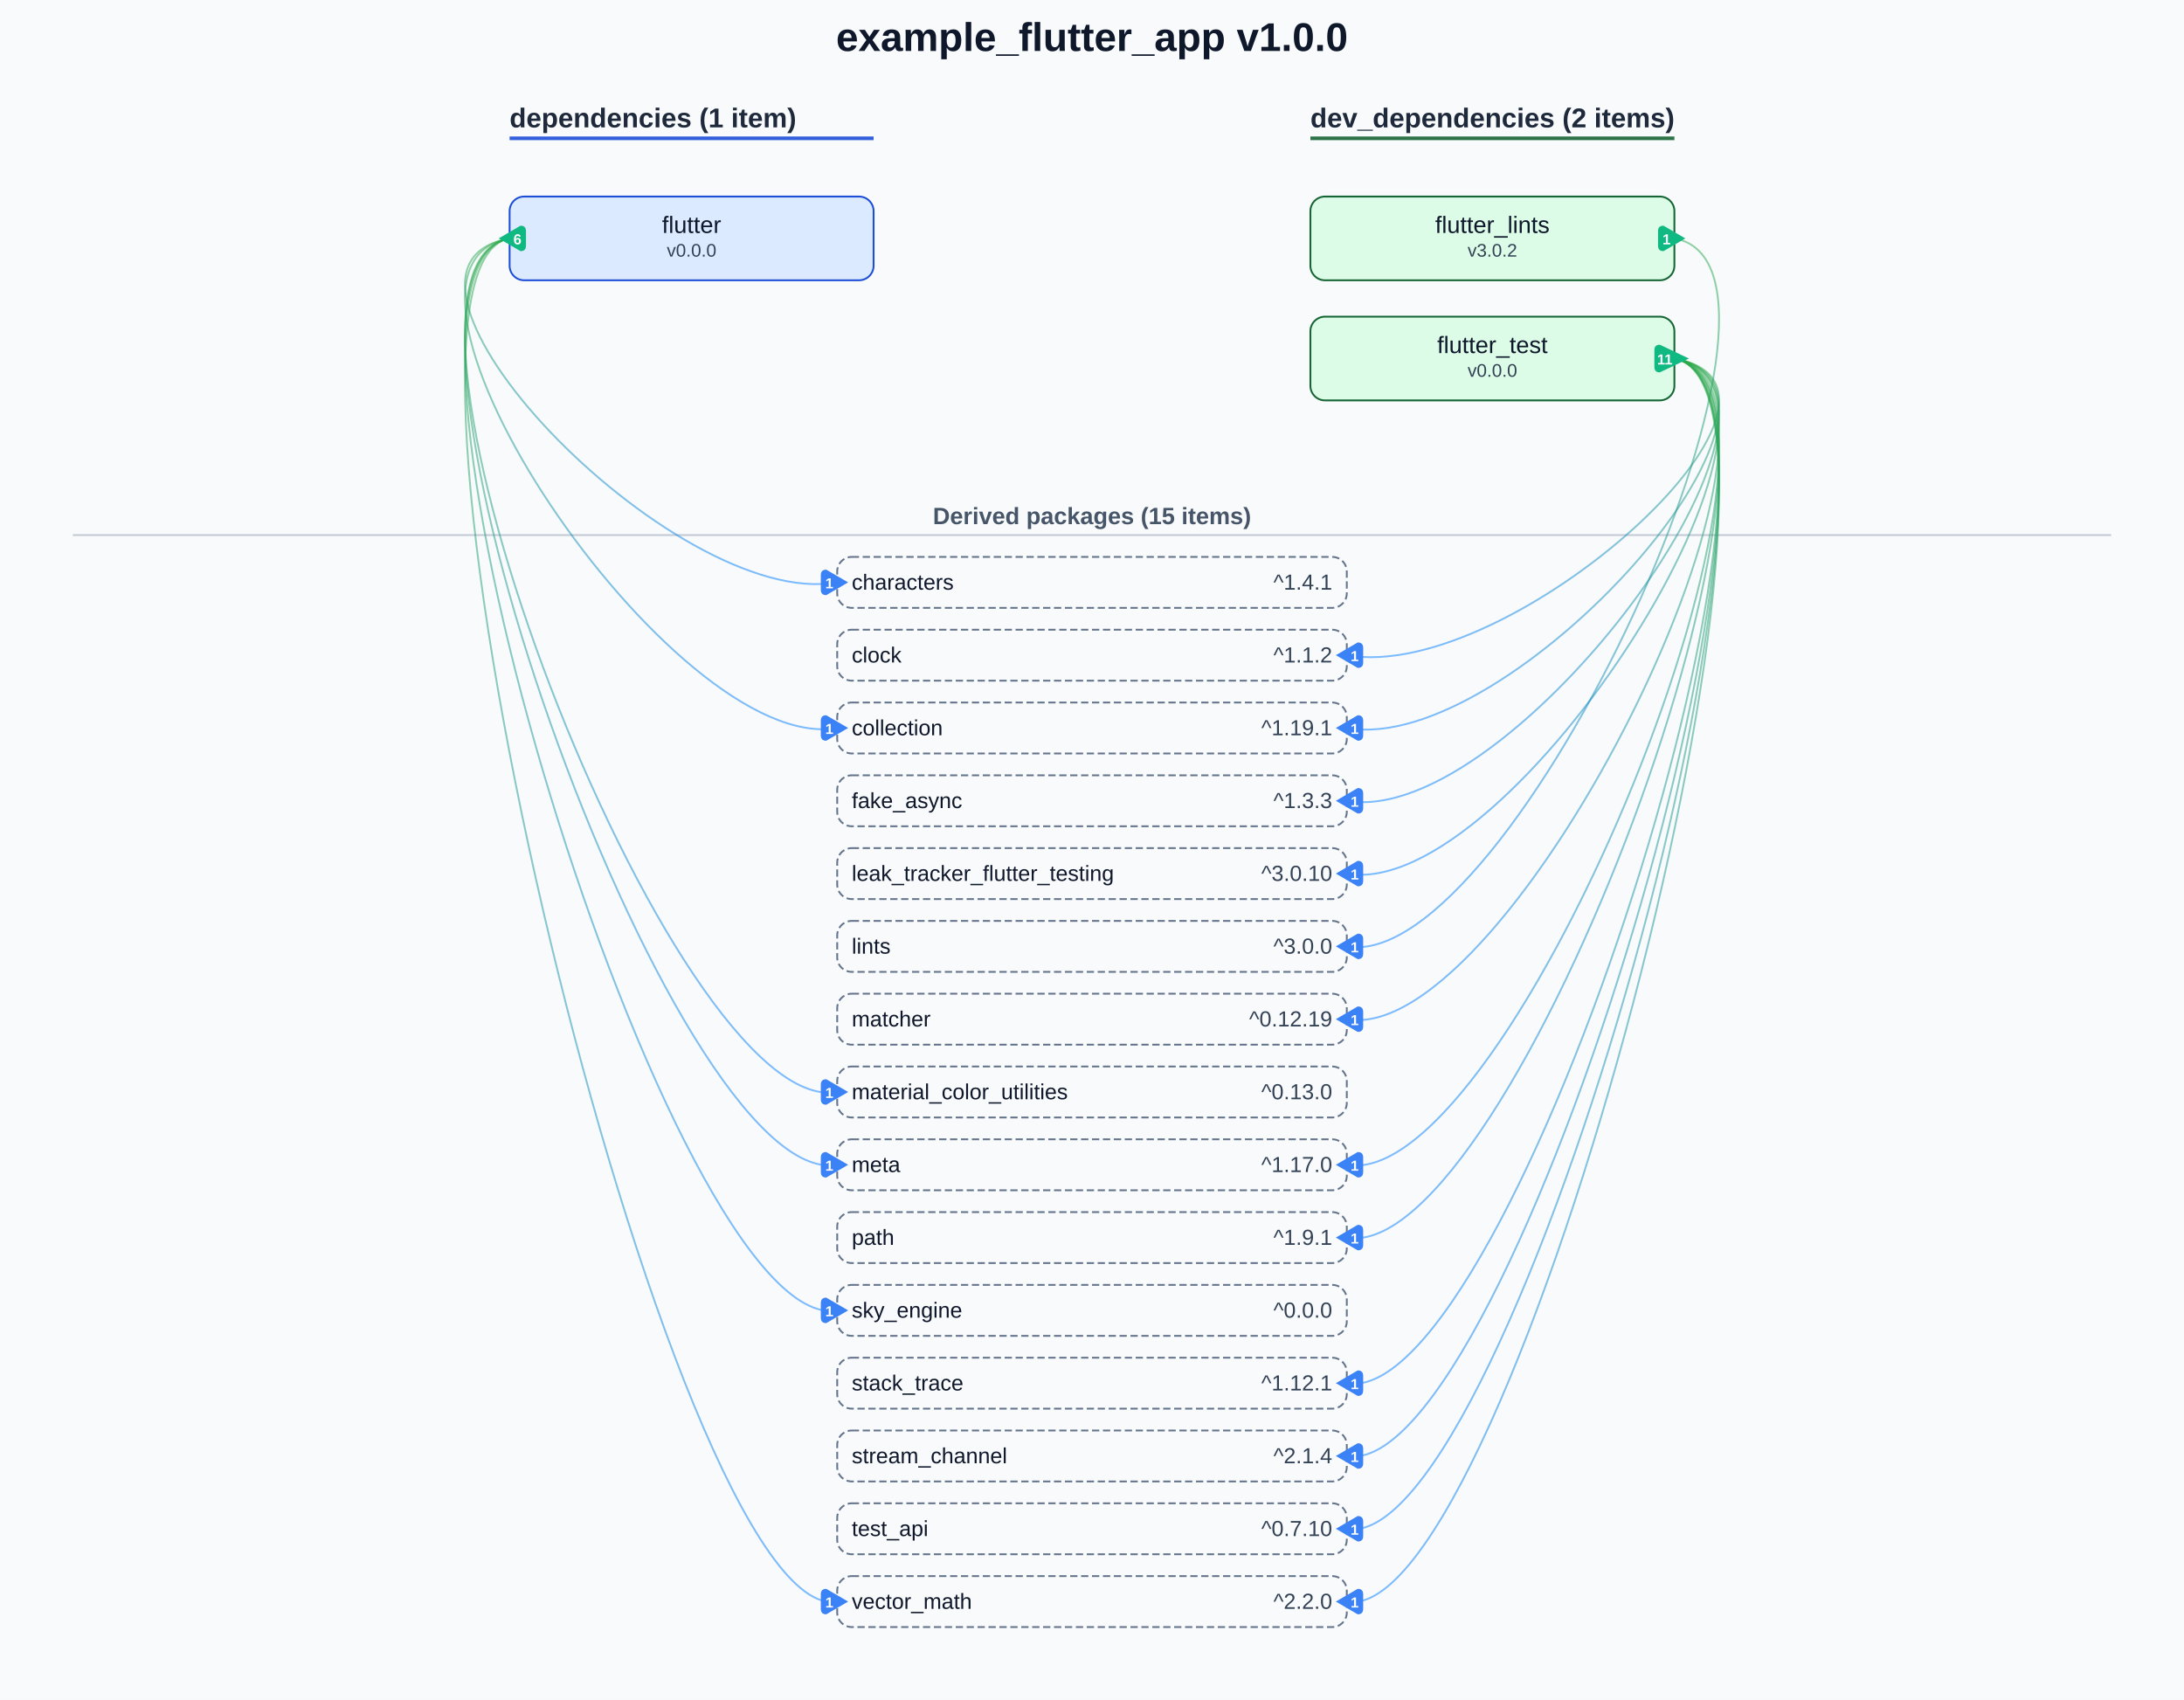
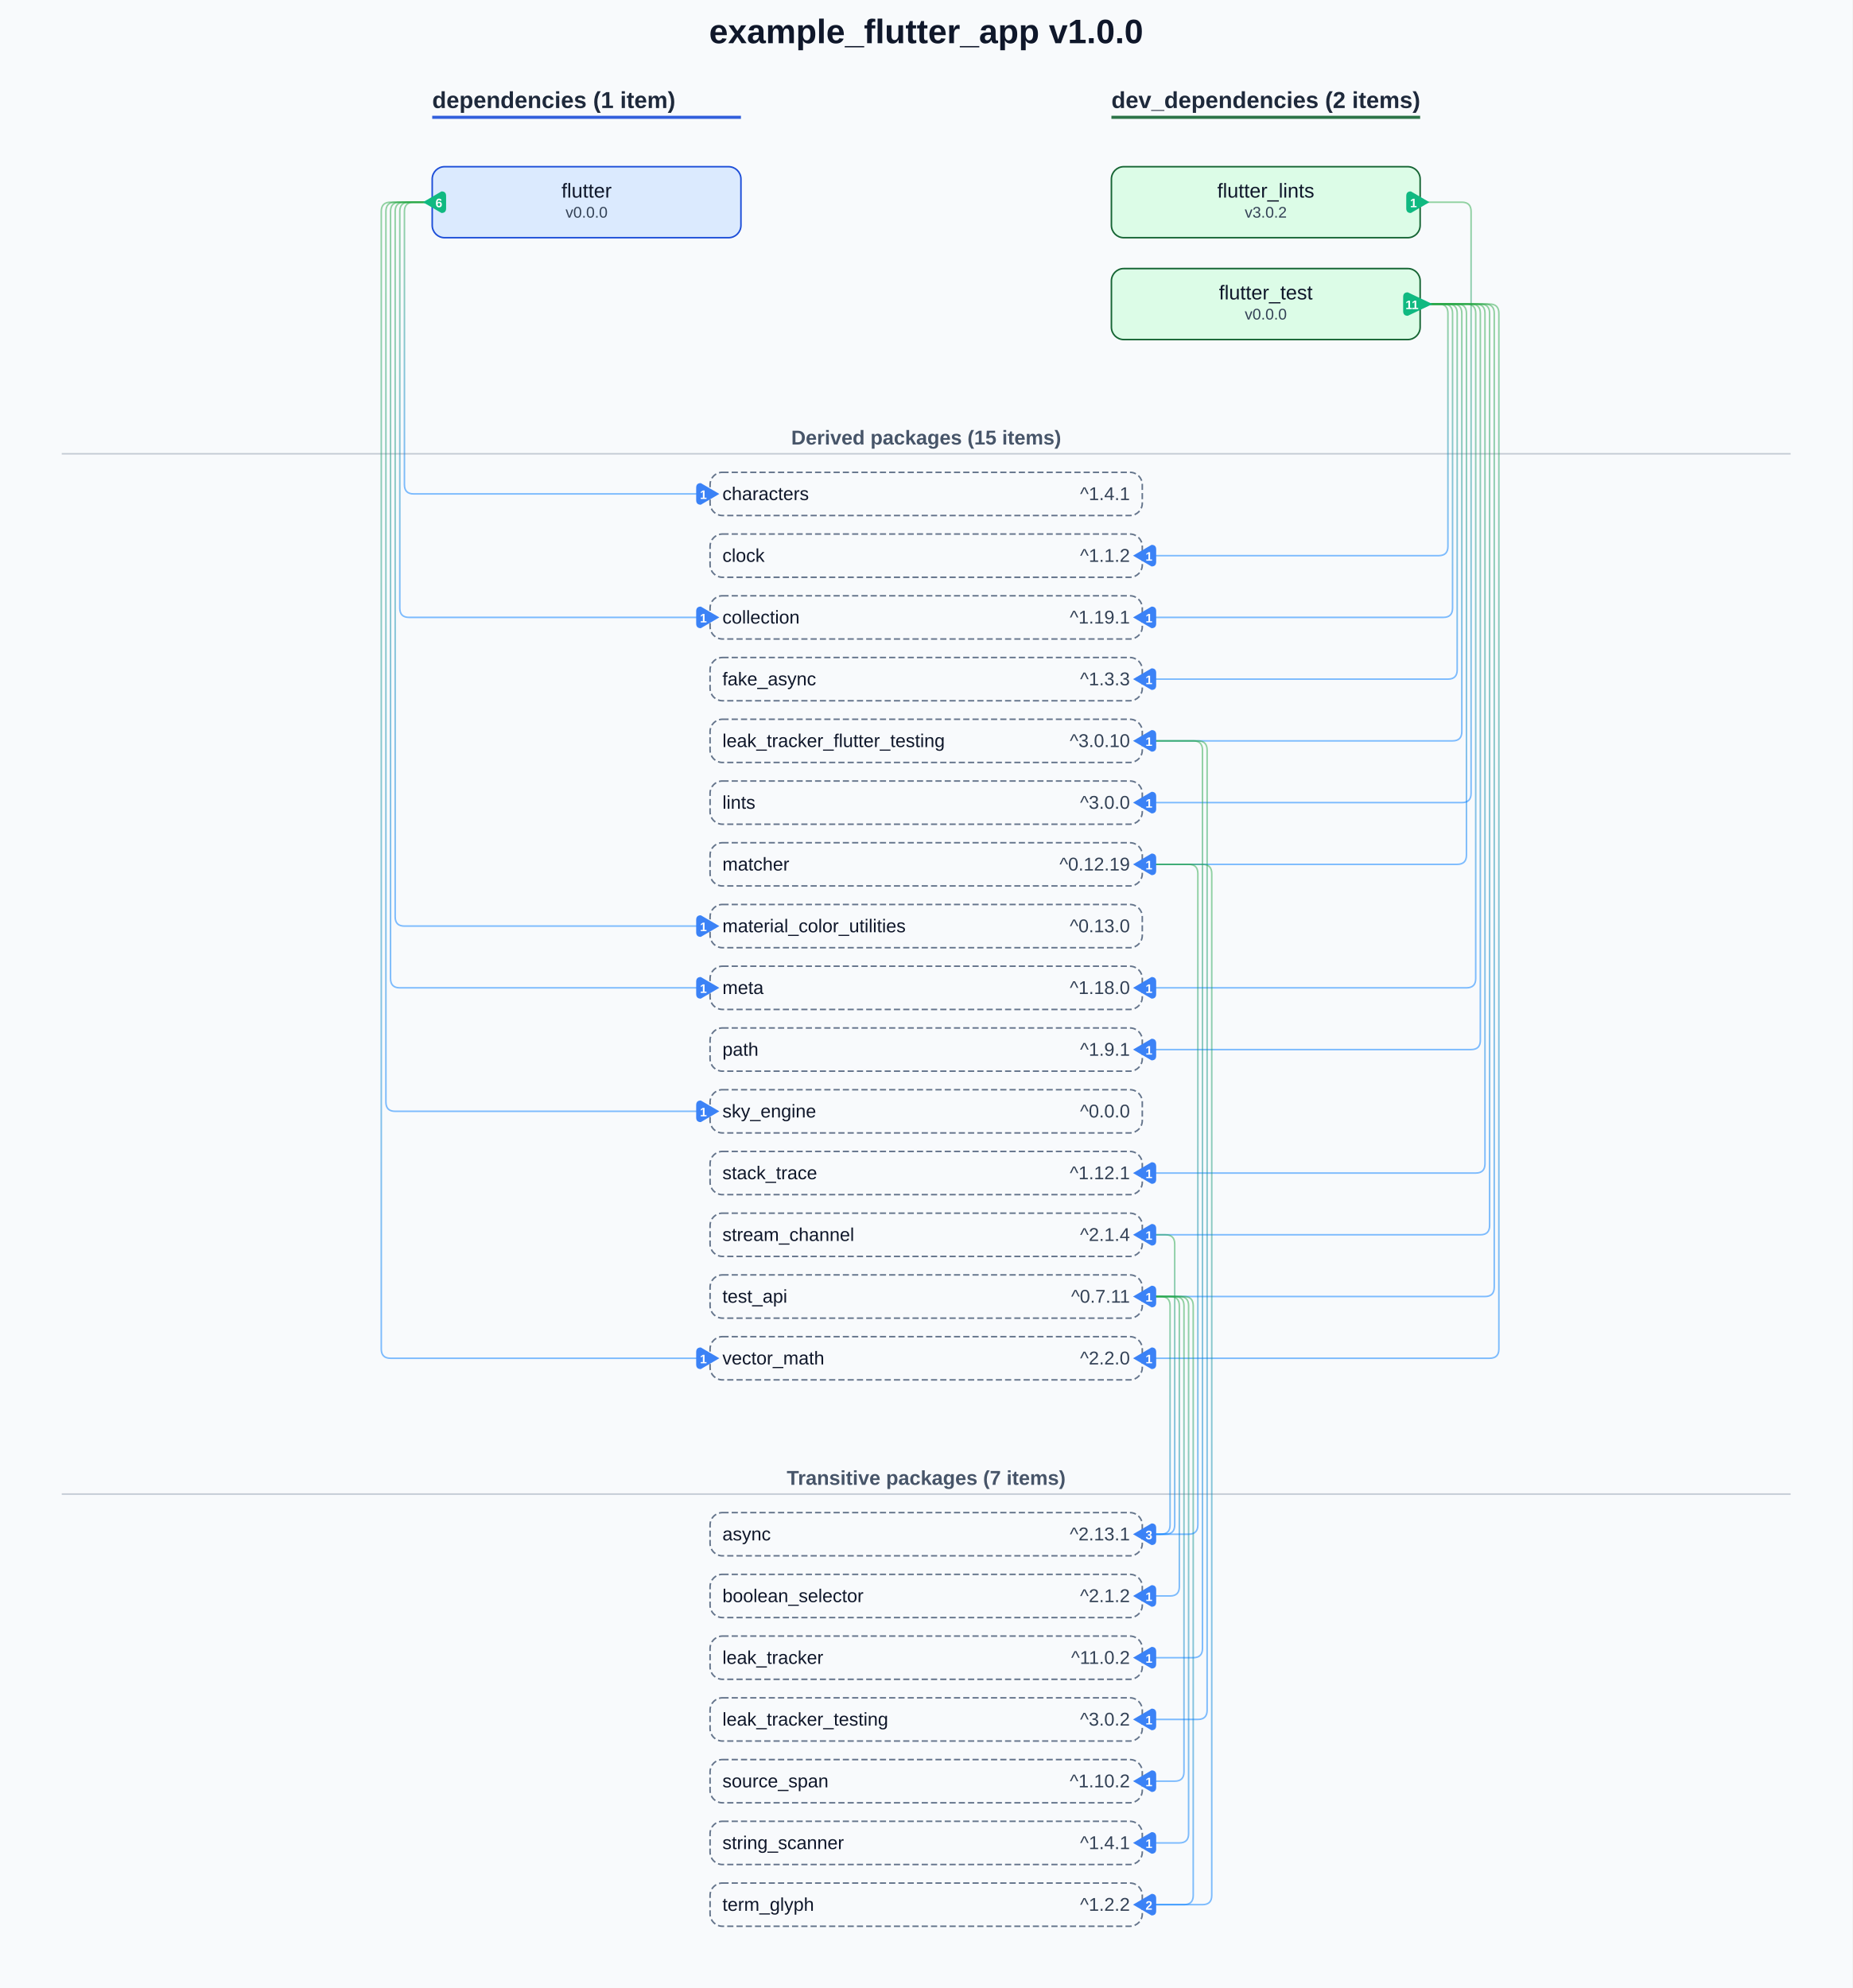
- <svg xmlns="http://www.w3.org/2000/svg" width="1200.0" height="934.0" viewBox="0 0 1200.0 934.0" font-family="Arial, Helvetica, sans-serif">
+ <svg xmlns="http://www.w3.org/2000/svg" width="1200.0" height="1288.0" viewBox="0 0 1200.0 1288.0" font-family="Arial, Helvetica, sans-serif">
  <defs>
    <filter id="whiteShadow" x="-20%" y="-20%" width="140%" height="140%">
      <feGaussianBlur in="SourceAlpha" stdDeviation="3" />
      <feOffset dx="0" dy="0" result="offsetblur" />
      <feFlood flood-color="white" flood-opacity="1" />
      <feComposite in2="offsetblur" operator="in" />
      <feMerge>
        <feMergeNode />
        <feMergeNode in="SourceGraphic" />
      </feMerge>
    </filter>
    <filter id="hierarchicalShadow" x="-20%" y="-20%" width="140%" height="140%">
      <feGaussianBlur in="SourceAlpha" stdDeviation="5" />
      <feOffset dx="2" dy="2" result="offsetblur" />
      <feFlood flood-color="rgba(0,0,0,0.1)" flood-opacity="0.8" />
      <feComposite in2="offsetblur" operator="in" />
      <feMerge>
        <feMergeNode />
        <feMergeNode in="SourceGraphic" />
      </feMerge>
    </filter>
    <filter id="outlineWhite">
      <feMorphology in="SourceAlpha" result="DILATED" operator="dilate" radius="2" />
      <feFlood flood-color="white" flood-opacity="0.5" result="WHITE" />
      <feComposite in="WHITE" in2="DILATED" operator="in" result="OUTLINE" />
      <feMerge>
        <feMergeNode in="OUTLINE" />
        <feMergeNode in="SourceGraphic" />
      </feMerge>
    </filter>
    <linearGradient id="horizontalGradient" x1="0%" y1="0%" x2="100%" y2="0%">
      <stop offset="0%" stop-color="#28a745" />
      <stop offset="100%" stop-color="#007bff" />
    </linearGradient>
    <linearGradient id="horizontalGradientFlat" gradientUnits="userSpaceOnUse" x1="0" y1="0" x2="100%" y2="0">
      <stop offset="0%" stop-color="#28a745" />
      <stop offset="100%" stop-color="#007bff" />
    </linearGradient>
    <linearGradient id="verticalGradient" x1="0%" y1="0%" x2="0%" y2="100%">
      <stop offset="0%" stop-color="#28a745" />
      <stop offset="100%" stop-color="#007bff" />
    </linearGradient>
    <linearGradient id="warningNodeGradient" x1="20%" y1="0%" x2="80%" y2="100%">
      <stop offset="0%" stop-color="#fff6e8" stop-opacity="0.95" />
      <stop offset="100%" stop-color="#f2a23a" stop-opacity="0.45" />
    </linearGradient>
    <linearGradient id="errorNodeGradient" x1="20%" y1="0%" x2="80%" y2="100%">
      <stop offset="0%" stop-color="#fdeeed" stop-opacity="0.95" />
      <stop offset="100%" stop-color="#e05545" stop-opacity="0.5" />
    </linearGradient>
  </defs>
  <rect width="100%" height="100%" fill="#f8fafc" />
  <defs>
    <filter id="whiteShadow" x="-20%" y="-20%" width="140%" height="140%">
      <feGaussianBlur in="SourceAlpha" stdDeviation="3" />
      <feOffset dx="0" dy="0" result="offsetblur" />
      <feFlood flood-color="white" flood-opacity="1" />
      <feComposite in2="offsetblur" operator="in" />
      <feMerge>
        <feMergeNode />
        <feMergeNode in="SourceGraphic" />
      </feMerge>
    </filter>
    <filter id="hierarchicalShadow" x="-20%" y="-20%" width="140%" height="140%">
      <feGaussianBlur in="SourceAlpha" stdDeviation="5" />
      <feOffset dx="2" dy="2" result="offsetblur" />
      <feFlood flood-color="rgba(0,0,0,0.1)" flood-opacity="0.8" />
      <feComposite in2="offsetblur" operator="in" />
      <feMerge>
        <feMergeNode />
        <feMergeNode in="SourceGraphic" />
      </feMerge>
    </filter>
    <filter id="outlineWhite">
      <feMorphology in="SourceAlpha" result="DILATED" operator="dilate" radius="2" />
      <feFlood flood-color="white" flood-opacity="0.5" result="WHITE" />
      <feComposite in="WHITE" in2="DILATED" operator="in" result="OUTLINE" />
      <feMerge>
        <feMergeNode in="OUTLINE" />
        <feMergeNode in="SourceGraphic" />
      </feMerge>
    </filter>
    <linearGradient id="horizontalGradient" x1="0%" y1="0%" x2="100%" y2="0%">
      <stop offset="0%" stop-color="#28a745" />
      <stop offset="100%" stop-color="#007bff" />
    </linearGradient>
    <linearGradient id="horizontalGradientFlat" gradientUnits="userSpaceOnUse" x1="0" y1="0" x2="100%" y2="0">
      <stop offset="0%" stop-color="#28a745" />
      <stop offset="100%" stop-color="#007bff" />
    </linearGradient>
    <linearGradient id="verticalGradient" x1="0%" y1="0%" x2="0%" y2="100%">
      <stop offset="0%" stop-color="#28a745" />
      <stop offset="100%" stop-color="#007bff" />
    </linearGradient>
    <linearGradient id="warningNodeGradient" x1="20%" y1="0%" x2="80%" y2="100%">
      <stop offset="0%" stop-color="#fff6e8" stop-opacity="0.95" />
      <stop offset="100%" stop-color="#f2a23a" stop-opacity="0.45" />
    </linearGradient>
    <linearGradient id="errorNodeGradient" x1="20%" y1="0%" x2="80%" y2="100%">
      <stop offset="0%" stop-color="#fdeeed" stop-opacity="0.95" />
      <stop offset="100%" stop-color="#e05545" stop-opacity="0.5" />
    </linearGradient>
  </defs>
  <style>  
  .layerBackground { 
    fill: rgba(52, 58, 64, 0.08);     
  }

  .layerBackground:hover { 
    fill: PaleGoldenRod ;
    transition: all 0.1s ease-in-out; 
  }

  .layerBackgroundVirtualFolder { 
    fill: rgba(52, 58, 64, 0.05); 
    stroke: gray; 
    stroke-width: 1; 
    stroke-dasharray: 4,4; 
  }

  .layerBackgroundVirtualFolder:hover { 
    fill: PaleGoldenRod ;
    stroke: gray; 
    stroke-width: 0; 
    stroke-dasharray: 4,4;
    transition: all 0.1s ease-in-out; 
  }
  
  .layerTitle,
  .layerTitleSmall { 
    fill: black; 
    font-weight: bold; 
    text-anchor: middle; 
    filter: url(#outlineWhite); 
  }

  .layerTitle { 
    font-size: 16px; 
  }

  .layerTitleSmall { 
    font-size: 12px; 
  }
  
  /* File node styles */
  .fileNode { 
    fill: white; 
    stroke: gray; 
    stroke-width: 0.5; 
    rx: 6; 
    ry: 6;    
  }
  
  .fileNode:hover {     
    fill: PaleGoldenRod;
    transition: all 0.1s ease-in-out; 
  }

  .fileNodeWarning,
  .layerBackgroundWarning,
  .layerBackgroundVirtualFolderWarning {
    fill: url(#warningNodeGradient);
    fill-opacity: 0.68;
  }

  .fileNodeError,
  .layerBackgroundError,
  .layerBackgroundVirtualFolderError {
    fill: url(#errorNodeGradient);
    fill-opacity: 0.72;
  }

  .textNormal,
  .textSmall { 
    fill: #212529; 
    font-weight: 900; 
    text-anchor: middle; 
    dominant-baseline: middle; 
    filter: url(#outlineWhite); 
  }

  .textNormal { 
    font-size: 14px; 
  }

  .textSmall { 
    font-size: 12px; 
  }

  /* Unified edge styles */
  .edge { 
    fill: none; 
    stroke: url(#horizontalGradient); 
    stroke-width: 1; 
    opacity: 0.5;
    cursor: pointer;
    transition: all 0.1s ease-in-out; 
  }


  .edge:hover { 
    stroke: url(#horizontalGradient); 
    stroke-width: 3; 
    opacity: 1.0; 
  }

  .edgeFlat {
    stroke: url(#horizontalGradient);
    stroke-width: 1.5;
    stroke-linecap: round;
    opacity: 0.95;
  }

  .edgeFlat:hover {
    stroke: url(#horizontalGradient);
    stroke-width: 3;
    opacity: 1.0;
  }
  
  .edgeVertical { 
    fill: none; 
    stroke: url(#verticalGradient); 
    stroke-width: 1; 
    opacity: 0.5; 
    cursor: pointer;
    transition: all 0.1s ease-in-out; 
  }
  
  .edgeVertical:hover { 
    stroke: url(#verticalGradient); 
    stroke-width: 3; 
    opacity: 1.0; 
  }
  
  /* Special edge styles */
  .cycleEdge { 
    fill: none; 
    stroke: red; 
    stroke-width: 5; 
    opacity: 0.9; 
    cursor: pointer;
  }
  
  .warningEdge { 
    fill: none; 
    stroke: orange; 
    stroke-width: 3; 
    opacity: 0.9; 
    cursor: pointer;
    transition: all 0.1s ease-in-out; 
  }
  
  .warningEdge:hover { 
    fill: none; 
    stroke: orange; 
    stroke-width: 5; 
    opacity: 1.0; 
  }
  
  /* Unified badge styles with pointer cursor */
  .badge { 
    font-size: 10px; 
    font-weight: bold; 
    fill: white; 
    text-anchor: middle; 
    dominant-baseline: middle; 
    cursor: pointer; 
    transition: all 0.1s ease-in-out; 
  }
  
  .badge:hover { 
    opacity: 0.8; 
  }
  
  /* Special styles */
  .folderTitleLayer { 
    pointer-events: none; 
    isolation: isolate; 
  }
</style>
  <text x="600.0" y="28.0" text-anchor="middle" fill="#0f172a" font-size="22.0" font-weight="700">example_flutter_app v1.0.0</text>
  <text x="280.0" y="70.0" fill="#1e293b" font-size="15.0" font-weight="700">dependencies (1 item)</text>
  <line x1="280.0" y1="76.0" x2="480.0" y2="76.0" stroke="#1d4ed8" stroke-width="2.0" opacity="0.9" />
  <text x="720.0" y="70.0" fill="#1e293b" font-size="15.0" font-weight="700">dev_dependencies (2 items)</text>
  <line x1="720.0" y1="76.0" x2="920.0" y2="76.0" stroke="#166534" stroke-width="2.0" opacity="0.9" />
  <text x="600.0" y="288.0" text-anchor="middle" fill="#475569" font-size="13.0" font-weight="700">Derived packages (15 items)</text>
  <line x1="40.0" y1="294.0" x2="1160.0" y2="294.0" stroke="#64748b" stroke-width="1" opacity="0.35" />
-   <g>
-     <path d="M 280.0 131.0 C 190.0 147.0, 370.0 336.0, 460.0 320.0" class="edgeVertical" />
-   </g>
-   <g>
-     <path d="M 280.0 131.0 C 190.0 147.0, 370.0 416.0, 460.0 400.0" class="edgeVertical" />
-   </g>
-   <g>
-     <path d="M 280.0 131.0 C 190.0 147.0, 370.0 616.0, 460.0 600.0" class="edgeVertical" />
-   </g>
-   <g>
-     <path d="M 280.0 131.0 C 190.0 147.0, 370.0 656.0, 460.0 640.0" class="edgeVertical" />
-   </g>
-   <g>
-     <path d="M 280.0 131.0 C 190.0 147.0, 370.0 736.0, 460.0 720.0" class="edgeVertical" />
-   </g>
-   <g>
-     <path d="M 280.0 131.0 C 190.0 147.0, 370.0 896.0, 460.0 880.0" class="edgeVertical" />
-   </g>
-   <g>
-     <path d="M 920.0 131.0 C 1010.0 147.0, 830.0 536.0, 740.0 520.0" class="edgeVertical" />
-   </g>
-   <g>
-     <path d="M 920.0 197.0 C 1010.0 213.0, 830.0 376.0, 740.0 360.0" class="edgeVertical" />
-   </g>
-   <g>
-     <path d="M 920.0 197.0 C 1010.0 213.0, 830.0 416.0, 740.0 400.0" class="edgeVertical" />
-   </g>
-   <g>
-     <path d="M 920.0 197.0 C 1010.0 213.0, 830.0 456.0, 740.0 440.0" class="edgeVertical" />
-   </g>
-   <g>
-     <path d="M 920.0 197.0 C 1010.0 213.0, 830.0 496.0, 740.0 480.0" class="edgeVertical" />
-   </g>
-   <g>
-     <path d="M 920.0 197.0 C 1010.0 213.0, 830.0 576.0, 740.0 560.0" class="edgeVertical" />
-   </g>
-   <g>
-     <path d="M 920.0 197.0 C 1010.0 213.0, 830.0 656.0, 740.0 640.0" class="edgeVertical" />
-   </g>
-   <g>
-     <path d="M 920.0 197.0 C 1010.0 213.0, 830.0 696.0, 740.0 680.0" class="edgeVertical" />
-   </g>
-   <g>
-     <path d="M 920.0 197.0 C 1010.0 213.0, 830.0 776.0, 740.0 760.0" class="edgeVertical" />
-   </g>
-   <g>
-     <path d="M 920.0 197.0 C 1010.0 213.0, 830.0 816.0, 740.0 800.0" class="edgeVertical" />
-   </g>
-   <g>
-     <path d="M 920.0 197.0 C 1010.0 213.0, 830.0 856.0, 740.0 840.0" class="edgeVertical" />
-   </g>
-   <g>
-     <path d="M 920.0 197.0 C 1010.0 213.0, 830.0 896.0, 740.0 880.0" class="edgeVertical" />
+   <text x="600.0" y="962.0" text-anchor="middle" fill="#475569" font-size="13.0" font-weight="700">Transitive packages (7 items)</text>
+   <line x1="40.0" y1="968.0" x2="1160.0" y2="968.0" stroke="#64748b" stroke-width="1" opacity="0.35" />
+   <g>
+     <path d="M 280.0 131.0 H 268.0 Q 262.0 131.0 262.0 137.0 V 314.0 Q 262.0 320.0 268.0 320.0 H 460.0" class="edgeVertical" />
+   </g>
+   <g>
+     <path d="M 280.0 131.0 H 265.0 Q 259.0 131.0 259.0 137.0 V 394.0 Q 259.0 400.0 265.0 400.0 H 460.0" class="edgeVertical" />
+   </g>
+   <g>
+     <path d="M 280.0 131.0 H 262.0 Q 256.0 131.0 256.0 137.0 V 594.0 Q 256.0 600.0 262.0 600.0 H 460.0" class="edgeVertical" />
+   </g>
+   <g>
+     <path d="M 280.0 131.0 H 259.0 Q 253.0 131.0 253.0 137.0 V 634.0 Q 253.0 640.0 259.0 640.0 H 460.0" class="edgeVertical" />
+   </g>
+   <g>
+     <path d="M 280.0 131.0 H 256.0 Q 250.0 131.0 250.0 137.0 V 714.0 Q 250.0 720.0 256.0 720.0 H 460.0" class="edgeVertical" />
+   </g>
+   <g>
+     <path d="M 280.0 131.0 H 253.0 Q 247.0 131.0 247.0 137.0 V 874.0 Q 247.0 880.0 253.0 880.0 H 460.0" class="edgeVertical" />
+   </g>
+   <g>
+     <path d="M 920.0 197.0 H 932.0 Q 938.0 197.0 938.0 203.0 V 354.0 Q 938.0 360.0 932.0 360.0 H 740.0" class="edgeVertical" />
+   </g>
+   <g>
+     <path d="M 920.0 197.0 H 935.0 Q 941.0 197.0 941.0 203.0 V 394.0 Q 941.0 400.0 935.0 400.0 H 740.0" class="edgeVertical" />
+   </g>
+   <g>
+     <path d="M 920.0 197.0 H 938.0 Q 944.0 197.0 944.0 203.0 V 434.0 Q 944.0 440.0 938.0 440.0 H 740.0" class="edgeVertical" />
+   </g>
+   <g>
+     <path d="M 920.0 197.0 H 941.0 Q 947.0 197.0 947.0 203.0 V 474.0 Q 947.0 480.0 941.0 480.0 H 740.0" class="edgeVertical" />
+   </g>
+   <g>
+     <path d="M 920.0 197.0 H 944.0 Q 950.0 197.0 950.0 203.0 V 554.0 Q 950.0 560.0 944.0 560.0 H 740.0" class="edgeVertical" />
+   </g>
+   <g>
+     <path d="M 920.0 131.0 H 947.0 Q 953.0 131.0 953.0 137.0 V 514.0 Q 953.0 520.0 947.0 520.0 H 740.0" class="edgeVertical" />
+   </g>
+   <g>
+     <path d="M 920.0 197.0 H 950.0 Q 956.0 197.0 956.0 203.0 V 634.0 Q 956.0 640.0 950.0 640.0 H 740.0" class="edgeVertical" />
+   </g>
+   <g>
+     <path d="M 920.0 197.0 H 953.0 Q 959.0 197.0 959.0 203.0 V 674.0 Q 959.0 680.0 953.0 680.0 H 740.0" class="edgeVertical" />
+   </g>
+   <g>
+     <path d="M 920.0 197.0 H 956.0 Q 962.0 197.0 962.0 203.0 V 754.0 Q 962.0 760.0 956.0 760.0 H 740.0" class="edgeVertical" />
+   </g>
+   <g>
+     <path d="M 920.0 197.0 H 959.0 Q 965.0 197.0 965.0 203.0 V 794.0 Q 965.0 800.0 959.0 800.0 H 740.0" class="edgeVertical" />
+   </g>
+   <g>
+     <path d="M 920.0 197.0 H 962.0 Q 968.0 197.0 968.0 203.0 V 834.0 Q 968.0 840.0 962.0 840.0 H 740.0" class="edgeVertical" />
+   </g>
+   <g>
+     <path d="M 920.0 197.0 H 965.0 Q 971.0 197.0 971.0 203.0 V 874.0 Q 971.0 880.0 965.0 880.0 H 740.0" class="edgeVertical" />
+   </g>
+   <g>
+     <path d="M 740.0 840.0 H 752.0 Q 758.0 840.0 758.0 846.0 V 988.0 Q 758.0 994.0 752.0 994.0 H 460.0" class="edgeVertical" />
+   </g>
+   <g>
+     <path d="M 740.0 800.0 H 755.0 Q 761.0 800.0 761.0 806.0 V 988.0 Q 761.0 994.0 755.0 994.0 H 460.0" class="edgeVertical" />
+   </g>
+   <g>
+     <path d="M 740.0 840.0 H 758.0 Q 764.0 840.0 764.0 846.0 V 1028.0 Q 764.0 1034.0 758.0 1034.0 H 460.0" class="edgeVertical" />
+   </g>
+   <g>
+     <path d="M 740.0 840.0 H 761.0 Q 767.0 840.0 767.0 846.0 V 1148.0 Q 767.0 1154.0 761.0 1154.0 H 460.0" class="edgeVertical" />
+   </g>
+   <g>
+     <path d="M 740.0 840.0 H 764.0 Q 770.0 840.0 770.0 846.0 V 1188.0 Q 770.0 1194.0 764.0 1194.0 H 460.0" class="edgeVertical" />
+   </g>
+   <g>
+     <path d="M 740.0 840.0 H 767.0 Q 773.0 840.0 773.0 846.0 V 1228.0 Q 773.0 1234.0 767.0 1234.0 H 460.0" class="edgeVertical" />
+   </g>
+   <g>
+     <path d="M 740.0 560.0 H 770.0 Q 776.0 560.0 776.0 566.0 V 988.0 Q 776.0 994.0 770.0 994.0 H 460.0" class="edgeVertical" />
+   </g>
+   <g>
+     <path d="M 740.0 480.0 H 773.0 Q 779.0 480.0 779.0 486.0 V 1068.0 Q 779.0 1074.0 773.0 1074.0 H 460.0" class="edgeVertical" />
+   </g>
+   <g>
+     <path d="M 740.0 480.0 H 776.0 Q 782.0 480.0 782.0 486.0 V 1108.0 Q 782.0 1114.0 776.0 1114.0 H 460.0" class="edgeVertical" />
+   </g>
+   <g>
+     <path d="M 740.0 560.0 H 779.0 Q 785.0 560.0 785.0 566.0 V 1228.0 Q 785.0 1234.0 779.0 1234.0 H 460.0" class="edgeVertical" />
  </g>
  <rect x="280.0" y="108.0" width="200.0" height="46.0" rx="8.0" ry="8.0" fill="#dbeafe" stroke="#1d4ed8" stroke-width="1" />
  <text x="380.0" y="128.0" text-anchor="middle" fill="#0f172a" font-size="13.0">flutter</text>
  <text x="380.0" y="141.0" text-anchor="middle" fill="#334155" font-size="10.0">v0.0.0</text>
  <g class="badge outgoingBadge">
    <path d="M 274.0,131.0 L 286.0,124.0 Q 289.0,124.0 289.0,127.0 L 289.0,135.0 Q 289.0,138.0 286.0,138.0 Z" fill="#10b981" />
    <text x="284.32" y="132.0" text-anchor="middle" fill="white" font-size="8.0" font-weight="bold">6</text>
  </g>
  <rect x="720.0" y="108.0" width="200.0" height="46.0" rx="8.0" ry="8.0" fill="#dcfce7" stroke="#166534" stroke-width="1" />
  <text x="820.0" y="128.0" text-anchor="middle" fill="#0f172a" font-size="13.0">flutter_lints</text>
  <text x="820.0" y="141.0" text-anchor="middle" fill="#334155" font-size="10.0">v3.0.2</text>
  <g class="badge outgoingBadge">
    <path d="M 926.0,131.0 L 914.0,124.0 Q 911.0,124.0 911.0,127.0 L 911.0,135.0 Q 911.0,138.0 914.0,138.0 Z" fill="#10b981" />
    <text x="915.68" y="132.0" text-anchor="middle" fill="white" font-size="8.0" font-weight="bold">1</text>
  </g>
  <rect x="720.0" y="174.0" width="200.0" height="46.0" rx="8.0" ry="8.0" fill="#dcfce7" stroke="#166534" stroke-width="1" />
  <text x="820.0" y="194.0" text-anchor="middle" fill="#0f172a" font-size="13.0">flutter_test</text>
  <text x="820.0" y="207.0" text-anchor="middle" fill="#334155" font-size="10.0">v0.0.0</text>
  <g class="badge outgoingBadge">
    <path d="M 928.0,197.0 L 912.0,189.4 Q 909.0,189.4 909.0,192.4 L 909.0,201.6 Q 909.0,204.6 912.0,204.6 Z" fill="#10b981" />
    <text x="914.72" y="198.0" text-anchor="middle" fill="white" font-size="8.0" font-weight="bold" textLength="10.12" lengthAdjust="spacingAndGlyphs">11</text>
  </g>
  <rect x="460.0" y="306.0" width="280.0" height="28.0" rx="8.0" ry="8.0" fill="#f8fafc" stroke="#64748b" stroke-width="1" stroke-dasharray="4,2" />
  <text x="468.0" y="324.0" text-anchor="start" fill="#0f172a" font-size="12.0">characters</text>
  <text x="732.0" y="324.0" text-anchor="end" fill="#334155" font-size="12.0">^1.4.1</text>
  <g class="badge incomingBadge">
    <path d="M 466.0,320.0 L 454.0,313.0 Q 451.0,313.0 451.0,316.0 L 451.0,324.0 Q 451.0,327.0 454.0,327.0 Z" fill="#3b82f6" />
    <text x="455.68" y="321.0" text-anchor="middle" fill="white" font-size="8.0" font-weight="bold">1</text>
  </g>
  <rect x="460.0" y="346.0" width="280.0" height="28.0" rx="8.0" ry="8.0" fill="#f8fafc" stroke="#64748b" stroke-width="1" stroke-dasharray="4,2" />
  <text x="468.0" y="364.0" text-anchor="start" fill="#0f172a" font-size="12.0">clock</text>
  <text x="732.0" y="364.0" text-anchor="end" fill="#334155" font-size="12.0">^1.1.2</text>
  <g class="badge incomingBadge">
    <path d="M 734.0,360.0 L 746.0,353.0 Q 749.0,353.0 749.0,356.0 L 749.0,364.0 Q 749.0,367.0 746.0,367.0 Z" fill="#3b82f6" />
    <text x="744.32" y="361.0" text-anchor="middle" fill="white" font-size="8.0" font-weight="bold">1</text>
  </g>
  <rect x="460.0" y="386.0" width="280.0" height="28.0" rx="8.0" ry="8.0" fill="#f8fafc" stroke="#64748b" stroke-width="1" stroke-dasharray="4,2" />
  <text x="468.0" y="404.0" text-anchor="start" fill="#0f172a" font-size="12.0">collection</text>
  <text x="732.0" y="404.0" text-anchor="end" fill="#334155" font-size="12.0">^1.19.1</text>
  <g class="badge incomingBadge">
    <path d="M 466.0,400.0 L 454.0,393.0 Q 451.0,393.0 451.0,396.0 L 451.0,404.0 Q 451.0,407.0 454.0,407.0 Z" fill="#3b82f6" />
    <text x="455.68" y="401.0" text-anchor="middle" fill="white" font-size="8.0" font-weight="bold">1</text>
  </g>
  <g class="badge incomingBadge">
    <path d="M 734.0,400.0 L 746.0,393.0 Q 749.0,393.0 749.0,396.0 L 749.0,404.0 Q 749.0,407.0 746.0,407.0 Z" fill="#3b82f6" />
    <text x="744.32" y="401.0" text-anchor="middle" fill="white" font-size="8.0" font-weight="bold">1</text>
  </g>
  <rect x="460.0" y="426.0" width="280.0" height="28.0" rx="8.0" ry="8.0" fill="#f8fafc" stroke="#64748b" stroke-width="1" stroke-dasharray="4,2" />
  <text x="468.0" y="444.0" text-anchor="start" fill="#0f172a" font-size="12.0">fake_async</text>
  <text x="732.0" y="444.0" text-anchor="end" fill="#334155" font-size="12.0">^1.3.3</text>
  <g class="badge incomingBadge">
    <path d="M 734.0,440.0 L 746.0,433.0 Q 749.0,433.0 749.0,436.0 L 749.0,444.0 Q 749.0,447.0 746.0,447.0 Z" fill="#3b82f6" />
    <text x="744.32" y="441.0" text-anchor="middle" fill="white" font-size="8.0" font-weight="bold">1</text>
  </g>
  <rect x="460.0" y="466.0" width="280.0" height="28.0" rx="8.0" ry="8.0" fill="#f8fafc" stroke="#64748b" stroke-width="1" stroke-dasharray="4,2" />
  <text x="468.0" y="484.0" text-anchor="start" fill="#0f172a" font-size="12.0">leak_tracker_flutter_testing</text>
  <text x="732.0" y="484.0" text-anchor="end" fill="#334155" font-size="12.0">^3.0.10</text>
  <g class="badge incomingBadge">
    <path d="M 734.0,480.0 L 746.0,473.0 Q 749.0,473.0 749.0,476.0 L 749.0,484.0 Q 749.0,487.0 746.0,487.0 Z" fill="#3b82f6" />
    <text x="744.32" y="481.0" text-anchor="middle" fill="white" font-size="8.0" font-weight="bold">1</text>
  </g>
  <rect x="460.0" y="506.0" width="280.0" height="28.0" rx="8.0" ry="8.0" fill="#f8fafc" stroke="#64748b" stroke-width="1" stroke-dasharray="4,2" />
  <text x="468.0" y="524.0" text-anchor="start" fill="#0f172a" font-size="12.0">lints</text>
  <text x="732.0" y="524.0" text-anchor="end" fill="#334155" font-size="12.0">^3.0.0</text>
  <g class="badge incomingBadge">
    <path d="M 734.0,520.0 L 746.0,513.0 Q 749.0,513.0 749.0,516.0 L 749.0,524.0 Q 749.0,527.0 746.0,527.0 Z" fill="#3b82f6" />
    <text x="744.32" y="521.0" text-anchor="middle" fill="white" font-size="8.0" font-weight="bold">1</text>
  </g>
  <rect x="460.0" y="546.0" width="280.0" height="28.0" rx="8.0" ry="8.0" fill="#f8fafc" stroke="#64748b" stroke-width="1" stroke-dasharray="4,2" />
  <text x="468.0" y="564.0" text-anchor="start" fill="#0f172a" font-size="12.0">matcher</text>
  <text x="732.0" y="564.0" text-anchor="end" fill="#334155" font-size="12.0">^0.12.19</text>
  <g class="badge incomingBadge">
    <path d="M 734.0,560.0 L 746.0,553.0 Q 749.0,553.0 749.0,556.0 L 749.0,564.0 Q 749.0,567.0 746.0,567.0 Z" fill="#3b82f6" />
    <text x="744.32" y="561.0" text-anchor="middle" fill="white" font-size="8.0" font-weight="bold">1</text>
  </g>
  <rect x="460.0" y="586.0" width="280.0" height="28.0" rx="8.0" ry="8.0" fill="#f8fafc" stroke="#64748b" stroke-width="1" stroke-dasharray="4,2" />
  <text x="468.0" y="604.0" text-anchor="start" fill="#0f172a" font-size="12.0">material_color_utilities</text>
  <text x="732.0" y="604.0" text-anchor="end" fill="#334155" font-size="12.0">^0.13.0</text>
  <g class="badge incomingBadge">
    <path d="M 466.0,600.0 L 454.0,593.0 Q 451.0,593.0 451.0,596.0 L 451.0,604.0 Q 451.0,607.0 454.0,607.0 Z" fill="#3b82f6" />
    <text x="455.68" y="601.0" text-anchor="middle" fill="white" font-size="8.0" font-weight="bold">1</text>
  </g>
  <rect x="460.0" y="626.0" width="280.0" height="28.0" rx="8.0" ry="8.0" fill="#f8fafc" stroke="#64748b" stroke-width="1" stroke-dasharray="4,2" />
  <text x="468.0" y="644.0" text-anchor="start" fill="#0f172a" font-size="12.0">meta</text>
-   <text x="732.0" y="644.0" text-anchor="end" fill="#334155" font-size="12.0">^1.17.0</text>
+   <text x="732.0" y="644.0" text-anchor="end" fill="#334155" font-size="12.0">^1.18.0</text>
  <g class="badge incomingBadge">
    <path d="M 466.0,640.0 L 454.0,633.0 Q 451.0,633.0 451.0,636.0 L 451.0,644.0 Q 451.0,647.0 454.0,647.0 Z" fill="#3b82f6" />
    <text x="455.68" y="641.0" text-anchor="middle" fill="white" font-size="8.0" font-weight="bold">1</text>
  </g>
  <g class="badge incomingBadge">
    <path d="M 734.0,640.0 L 746.0,633.0 Q 749.0,633.0 749.0,636.0 L 749.0,644.0 Q 749.0,647.0 746.0,647.0 Z" fill="#3b82f6" />
    <text x="744.32" y="641.0" text-anchor="middle" fill="white" font-size="8.0" font-weight="bold">1</text>
  </g>
  <rect x="460.0" y="666.0" width="280.0" height="28.0" rx="8.0" ry="8.0" fill="#f8fafc" stroke="#64748b" stroke-width="1" stroke-dasharray="4,2" />
  <text x="468.0" y="684.0" text-anchor="start" fill="#0f172a" font-size="12.0">path</text>
  <text x="732.0" y="684.0" text-anchor="end" fill="#334155" font-size="12.0">^1.9.1</text>
  <g class="badge incomingBadge">
    <path d="M 734.0,680.0 L 746.0,673.0 Q 749.0,673.0 749.0,676.0 L 749.0,684.0 Q 749.0,687.0 746.0,687.0 Z" fill="#3b82f6" />
    <text x="744.32" y="681.0" text-anchor="middle" fill="white" font-size="8.0" font-weight="bold">1</text>
  </g>
  <rect x="460.0" y="706.0" width="280.0" height="28.0" rx="8.0" ry="8.0" fill="#f8fafc" stroke="#64748b" stroke-width="1" stroke-dasharray="4,2" />
  <text x="468.0" y="724.0" text-anchor="start" fill="#0f172a" font-size="12.0">sky_engine</text>
  <text x="732.0" y="724.0" text-anchor="end" fill="#334155" font-size="12.0">^0.0.0</text>
  <g class="badge incomingBadge">
    <path d="M 466.0,720.0 L 454.0,713.0 Q 451.0,713.0 451.0,716.0 L 451.0,724.0 Q 451.0,727.0 454.0,727.0 Z" fill="#3b82f6" />
    <text x="455.68" y="721.0" text-anchor="middle" fill="white" font-size="8.0" font-weight="bold">1</text>
  </g>
  <rect x="460.0" y="746.0" width="280.0" height="28.0" rx="8.0" ry="8.0" fill="#f8fafc" stroke="#64748b" stroke-width="1" stroke-dasharray="4,2" />
  <text x="468.0" y="764.0" text-anchor="start" fill="#0f172a" font-size="12.0">stack_trace</text>
  <text x="732.0" y="764.0" text-anchor="end" fill="#334155" font-size="12.0">^1.12.1</text>
  <g class="badge incomingBadge">
    <path d="M 734.0,760.0 L 746.0,753.0 Q 749.0,753.0 749.0,756.0 L 749.0,764.0 Q 749.0,767.0 746.0,767.0 Z" fill="#3b82f6" />
    <text x="744.32" y="761.0" text-anchor="middle" fill="white" font-size="8.0" font-weight="bold">1</text>
  </g>
  <rect x="460.0" y="786.0" width="280.0" height="28.0" rx="8.0" ry="8.0" fill="#f8fafc" stroke="#64748b" stroke-width="1" stroke-dasharray="4,2" />
  <text x="468.0" y="804.0" text-anchor="start" fill="#0f172a" font-size="12.0">stream_channel</text>
  <text x="732.0" y="804.0" text-anchor="end" fill="#334155" font-size="12.0">^2.1.4</text>
  <g class="badge incomingBadge">
    <path d="M 734.0,800.0 L 746.0,793.0 Q 749.0,793.0 749.0,796.0 L 749.0,804.0 Q 749.0,807.0 746.0,807.0 Z" fill="#3b82f6" />
    <text x="744.32" y="801.0" text-anchor="middle" fill="white" font-size="8.0" font-weight="bold">1</text>
  </g>
  <rect x="460.0" y="826.0" width="280.0" height="28.0" rx="8.0" ry="8.0" fill="#f8fafc" stroke="#64748b" stroke-width="1" stroke-dasharray="4,2" />
  <text x="468.0" y="844.0" text-anchor="start" fill="#0f172a" font-size="12.0">test_api</text>
-   <text x="732.0" y="844.0" text-anchor="end" fill="#334155" font-size="12.0">^0.7.10</text>
+   <text x="732.0" y="844.0" text-anchor="end" fill="#334155" font-size="12.0">^0.7.11</text>
  <g class="badge incomingBadge">
    <path d="M 734.0,840.0 L 746.0,833.0 Q 749.0,833.0 749.0,836.0 L 749.0,844.0 Q 749.0,847.0 746.0,847.0 Z" fill="#3b82f6" />
    <text x="744.32" y="841.0" text-anchor="middle" fill="white" font-size="8.0" font-weight="bold">1</text>
  </g>
  <rect x="460.0" y="866.0" width="280.0" height="28.0" rx="8.0" ry="8.0" fill="#f8fafc" stroke="#64748b" stroke-width="1" stroke-dasharray="4,2" />
  <text x="468.0" y="884.0" text-anchor="start" fill="#0f172a" font-size="12.0">vector_math</text>
  <text x="732.0" y="884.0" text-anchor="end" fill="#334155" font-size="12.0">^2.2.0</text>
  <g class="badge incomingBadge">
    <path d="M 466.0,880.0 L 454.0,873.0 Q 451.0,873.0 451.0,876.0 L 451.0,884.0 Q 451.0,887.0 454.0,887.0 Z" fill="#3b82f6" />
    <text x="455.68" y="881.0" text-anchor="middle" fill="white" font-size="8.0" font-weight="bold">1</text>
  </g>
  <g class="badge incomingBadge">
    <path d="M 734.0,880.0 L 746.0,873.0 Q 749.0,873.0 749.0,876.0 L 749.0,884.0 Q 749.0,887.0 746.0,887.0 Z" fill="#3b82f6" />
    <text x="744.32" y="881.0" text-anchor="middle" fill="white" font-size="8.0" font-weight="bold">1</text>
  </g>
+   <rect x="460.0" y="980.0" width="280.0" height="28.0" rx="8.0" ry="8.0" fill="#f8fafc" stroke="#64748b" stroke-width="1" stroke-dasharray="4,2" />
+   <text x="468.0" y="998.0" text-anchor="start" fill="#0f172a" font-size="12.0">async</text>
+   <text x="732.0" y="998.0" text-anchor="end" fill="#334155" font-size="12.0">^2.13.1</text>
+   <g class="badge incomingBadge">
+     <path d="M 734.0,994.0 L 746.0,987.0 Q 749.0,987.0 749.0,990.0 L 749.0,998.0 Q 749.0,1001.0 746.0,1001.0 Z" fill="#3b82f6" />
+     <text x="744.32" y="995.0" text-anchor="middle" fill="white" font-size="8.0" font-weight="bold">3</text>
+   </g>
+   <rect x="460.0" y="1020.0" width="280.0" height="28.0" rx="8.0" ry="8.0" fill="#f8fafc" stroke="#64748b" stroke-width="1" stroke-dasharray="4,2" />
+   <text x="468.0" y="1038.0" text-anchor="start" fill="#0f172a" font-size="12.0">boolean_selector</text>
+   <text x="732.0" y="1038.0" text-anchor="end" fill="#334155" font-size="12.0">^2.1.2</text>
+   <g class="badge incomingBadge">
+     <path d="M 734.0,1034.0 L 746.0,1027.0 Q 749.0,1027.0 749.0,1030.0 L 749.0,1038.0 Q 749.0,1041.0 746.0,1041.0 Z" fill="#3b82f6" />
+     <text x="744.32" y="1035.0" text-anchor="middle" fill="white" font-size="8.0" font-weight="bold">1</text>
+   </g>
+   <rect x="460.0" y="1060.0" width="280.0" height="28.0" rx="8.0" ry="8.0" fill="#f8fafc" stroke="#64748b" stroke-width="1" stroke-dasharray="4,2" />
+   <text x="468.0" y="1078.0" text-anchor="start" fill="#0f172a" font-size="12.0">leak_tracker</text>
+   <text x="732.0" y="1078.0" text-anchor="end" fill="#334155" font-size="12.0">^11.0.2</text>
+   <g class="badge incomingBadge">
+     <path d="M 734.0,1074.0 L 746.0,1067.0 Q 749.0,1067.0 749.0,1070.0 L 749.0,1078.0 Q 749.0,1081.0 746.0,1081.0 Z" fill="#3b82f6" />
+     <text x="744.32" y="1075.0" text-anchor="middle" fill="white" font-size="8.0" font-weight="bold">1</text>
+   </g>
+   <rect x="460.0" y="1100.0" width="280.0" height="28.0" rx="8.0" ry="8.0" fill="#f8fafc" stroke="#64748b" stroke-width="1" stroke-dasharray="4,2" />
+   <text x="468.0" y="1118.0" text-anchor="start" fill="#0f172a" font-size="12.0">leak_tracker_testing</text>
+   <text x="732.0" y="1118.0" text-anchor="end" fill="#334155" font-size="12.0">^3.0.2</text>
+   <g class="badge incomingBadge">
+     <path d="M 734.0,1114.0 L 746.0,1107.0 Q 749.0,1107.0 749.0,1110.0 L 749.0,1118.0 Q 749.0,1121.0 746.0,1121.0 Z" fill="#3b82f6" />
+     <text x="744.32" y="1115.0" text-anchor="middle" fill="white" font-size="8.0" font-weight="bold">1</text>
+   </g>
+   <rect x="460.0" y="1140.0" width="280.0" height="28.0" rx="8.0" ry="8.0" fill="#f8fafc" stroke="#64748b" stroke-width="1" stroke-dasharray="4,2" />
+   <text x="468.0" y="1158.0" text-anchor="start" fill="#0f172a" font-size="12.0">source_span</text>
+   <text x="732.0" y="1158.0" text-anchor="end" fill="#334155" font-size="12.0">^1.10.2</text>
+   <g class="badge incomingBadge">
+     <path d="M 734.0,1154.0 L 746.0,1147.0 Q 749.0,1147.0 749.0,1150.0 L 749.0,1158.0 Q 749.0,1161.0 746.0,1161.0 Z" fill="#3b82f6" />
+     <text x="744.32" y="1155.0" text-anchor="middle" fill="white" font-size="8.0" font-weight="bold">1</text>
+   </g>
+   <rect x="460.0" y="1180.0" width="280.0" height="28.0" rx="8.0" ry="8.0" fill="#f8fafc" stroke="#64748b" stroke-width="1" stroke-dasharray="4,2" />
+   <text x="468.0" y="1198.0" text-anchor="start" fill="#0f172a" font-size="12.0">string_scanner</text>
+   <text x="732.0" y="1198.0" text-anchor="end" fill="#334155" font-size="12.0">^1.4.1</text>
+   <g class="badge incomingBadge">
+     <path d="M 734.0,1194.0 L 746.0,1187.0 Q 749.0,1187.0 749.0,1190.0 L 749.0,1198.0 Q 749.0,1201.0 746.0,1201.0 Z" fill="#3b82f6" />
+     <text x="744.32" y="1195.0" text-anchor="middle" fill="white" font-size="8.0" font-weight="bold">1</text>
+   </g>
+   <rect x="460.0" y="1220.0" width="280.0" height="28.0" rx="8.0" ry="8.0" fill="#f8fafc" stroke="#64748b" stroke-width="1" stroke-dasharray="4,2" />
+   <text x="468.0" y="1238.0" text-anchor="start" fill="#0f172a" font-size="12.0">term_glyph</text>
+   <text x="732.0" y="1238.0" text-anchor="end" fill="#334155" font-size="12.0">^1.2.2</text>
+   <g class="badge incomingBadge">
+     <path d="M 734.0,1234.0 L 746.0,1227.0 Q 749.0,1227.0 749.0,1230.0 L 749.0,1238.0 Q 749.0,1241.0 746.0,1241.0 Z" fill="#3b82f6" />
+     <text x="744.32" y="1235.0" text-anchor="middle" fill="white" font-size="8.0" font-weight="bold">2</text>
+   </g>
</svg>
